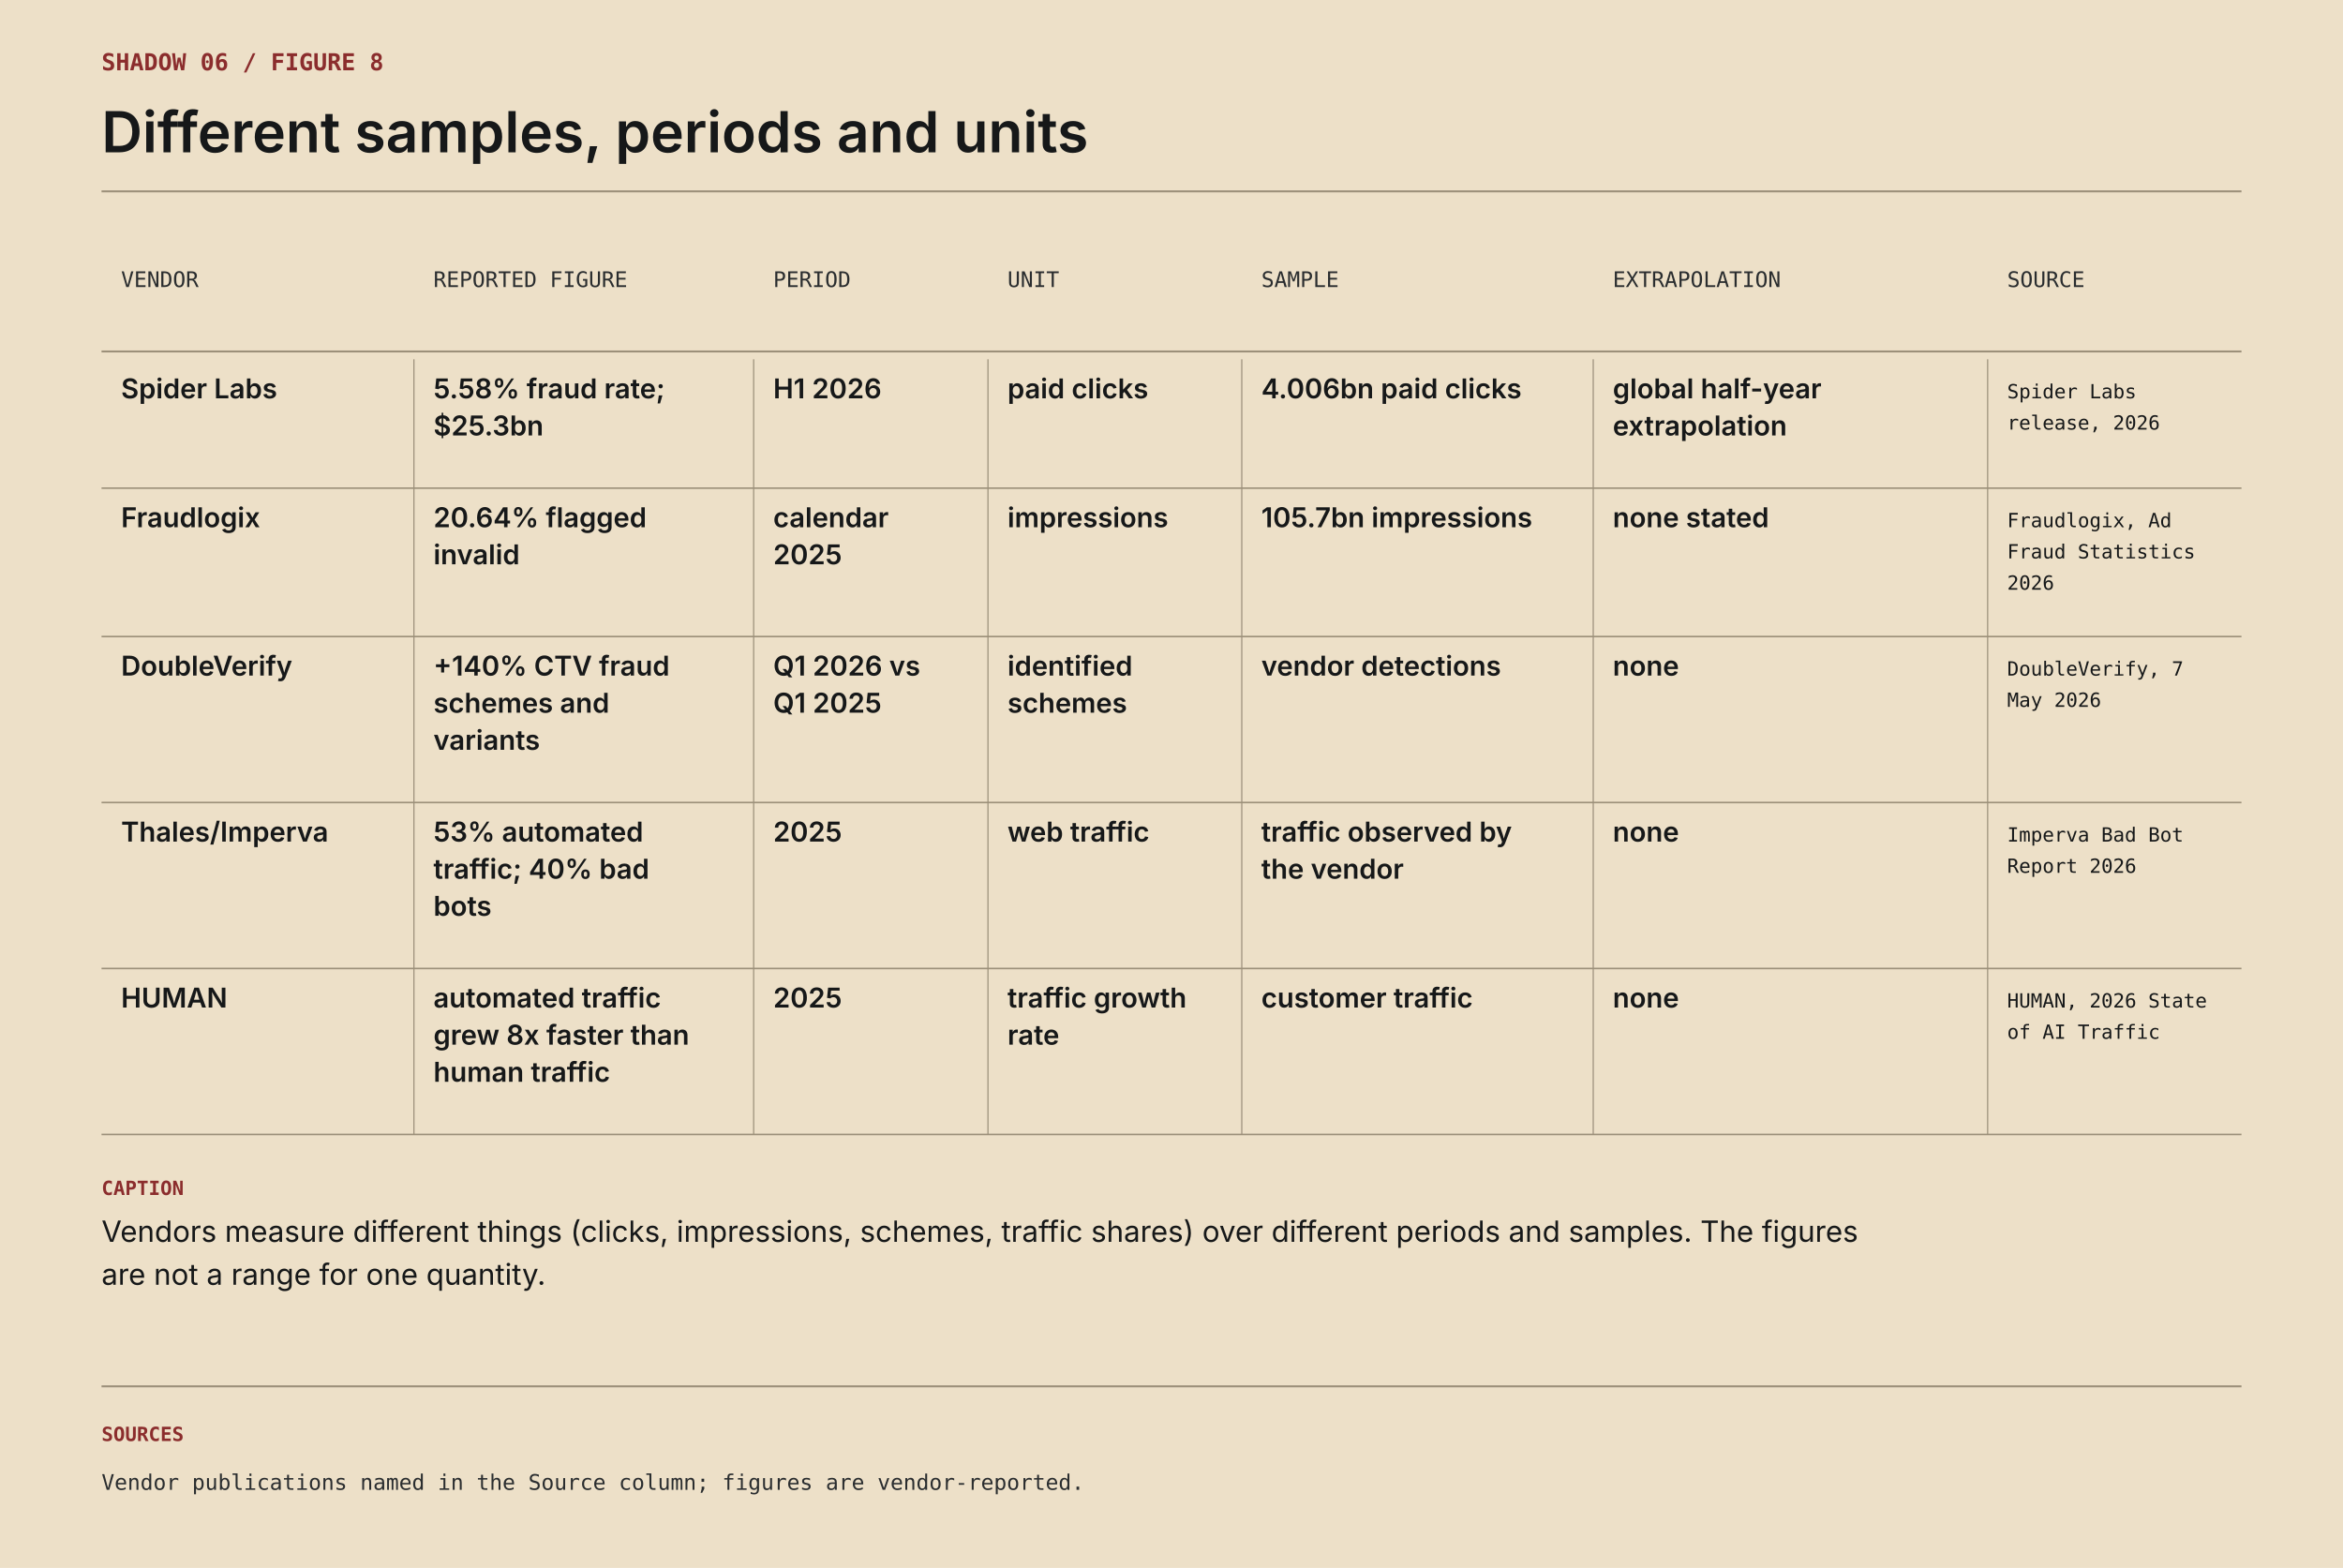
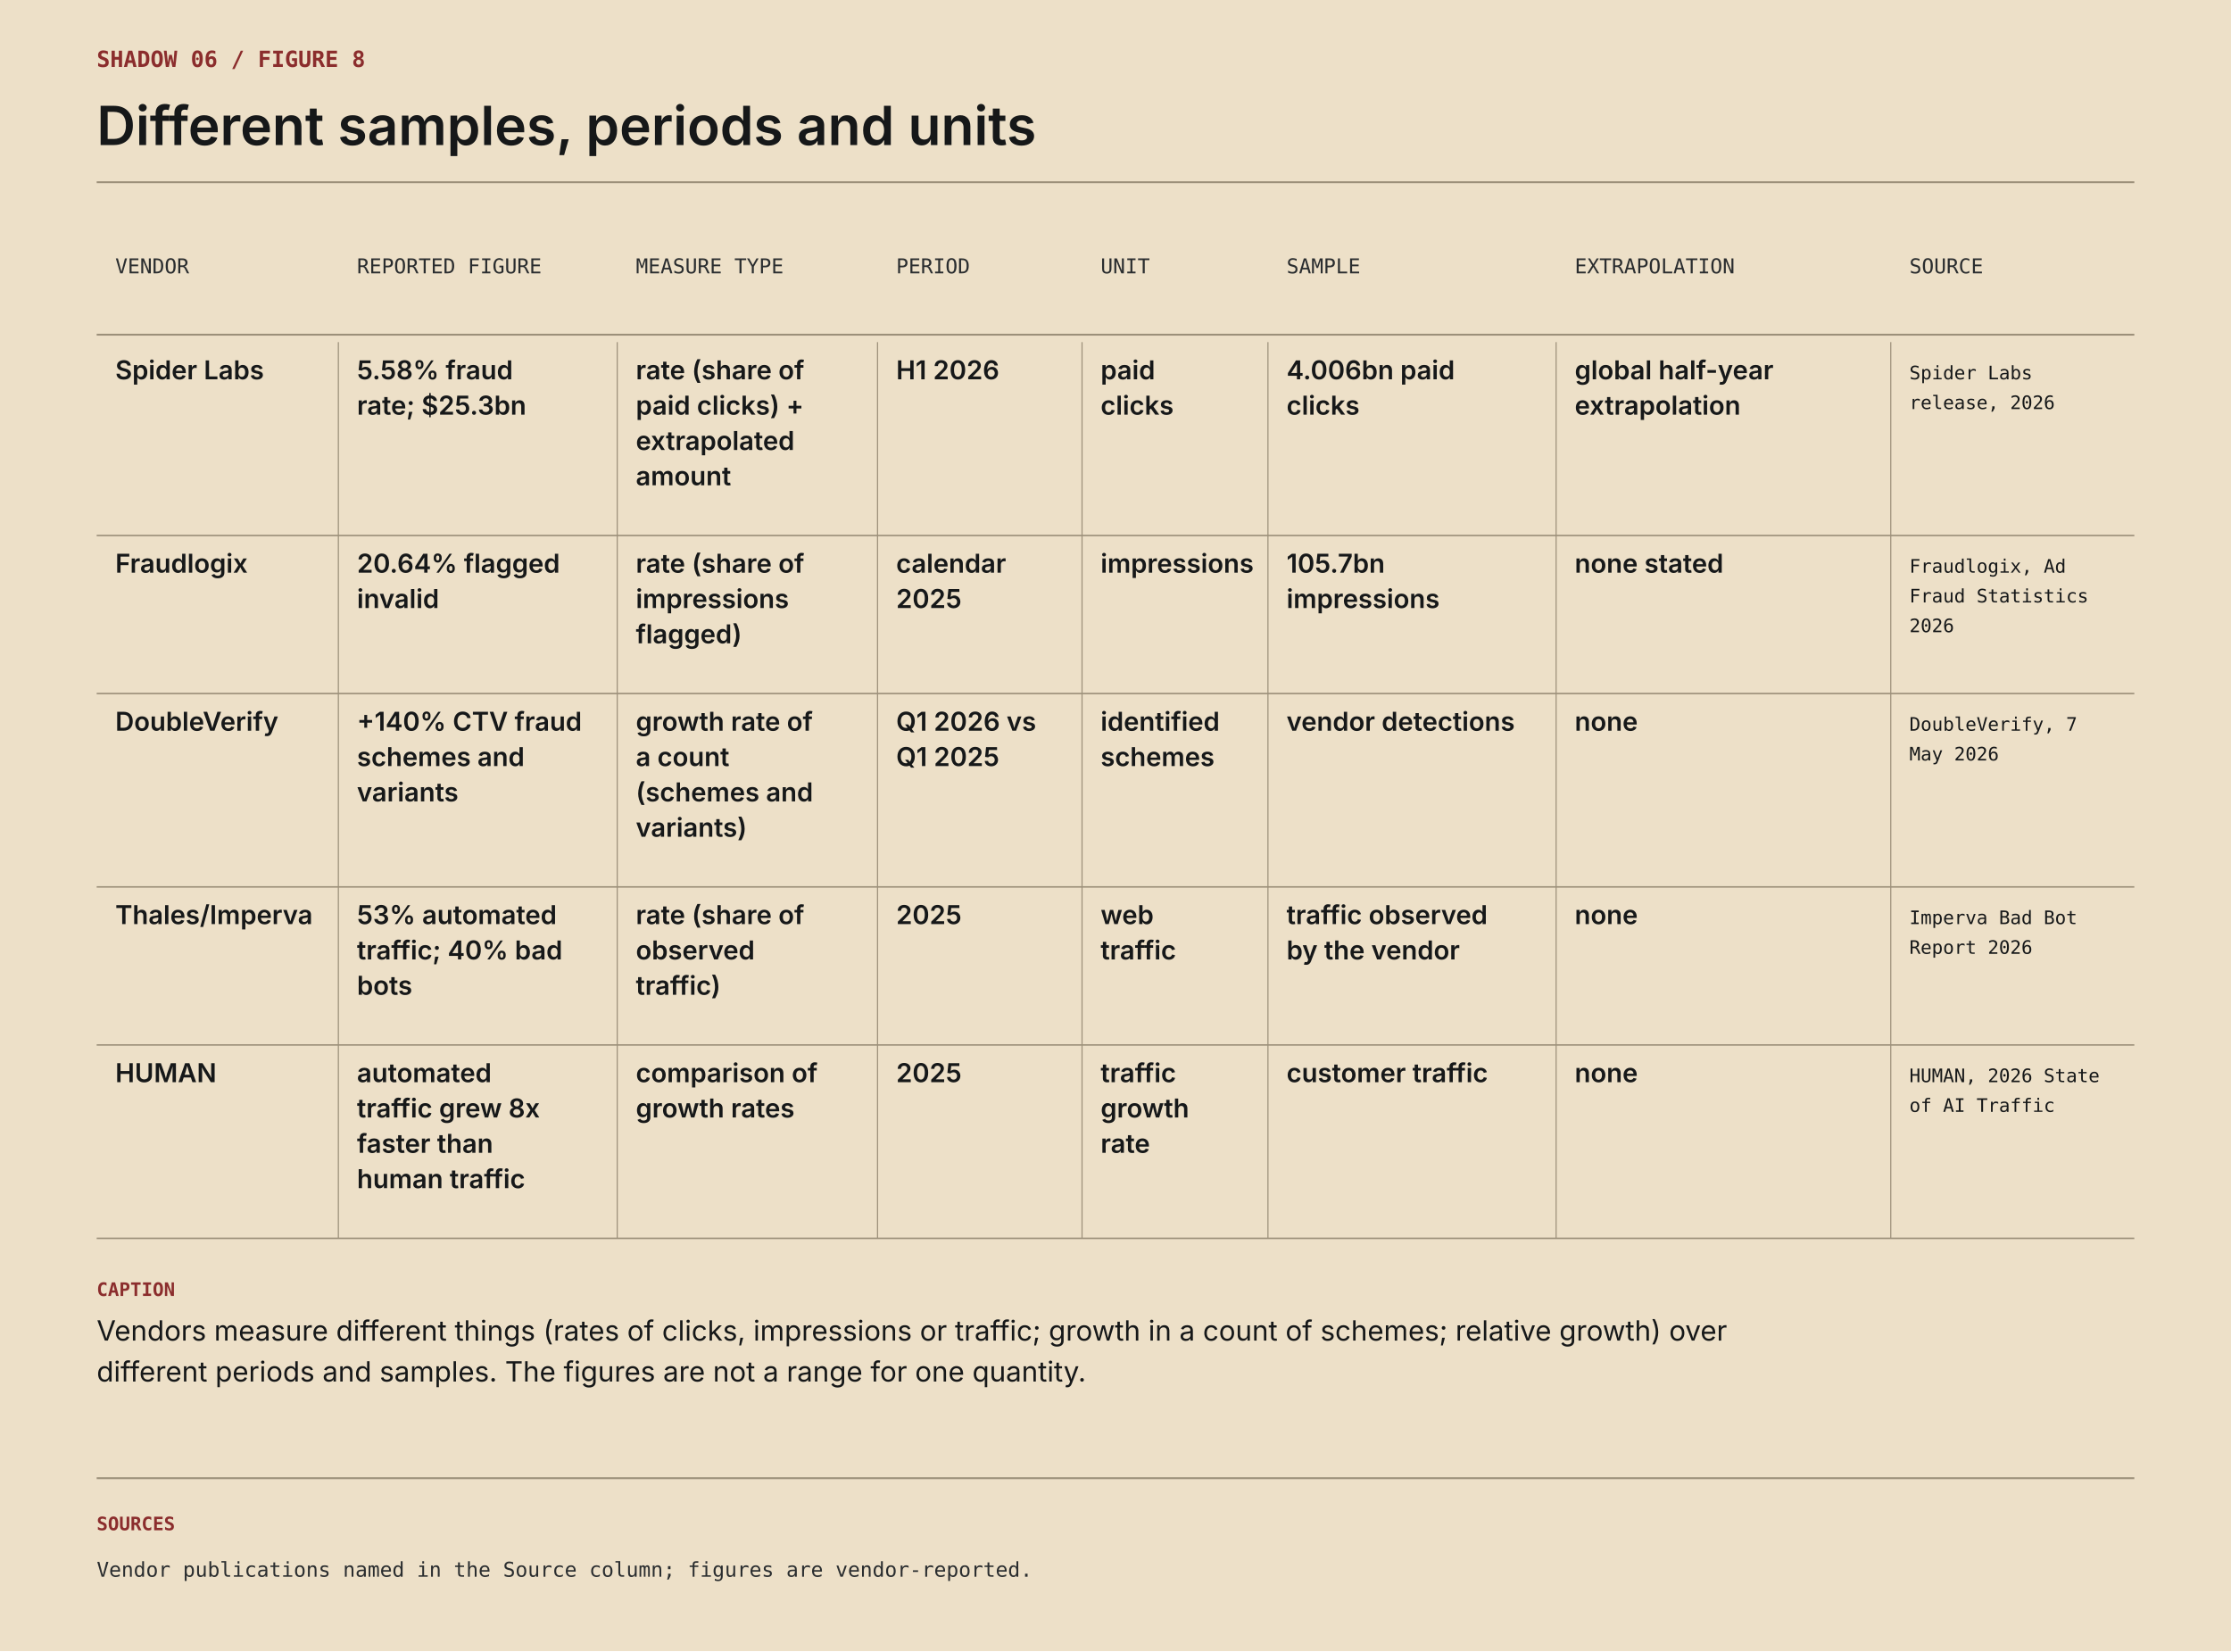
- <svg xmlns="http://www.w3.org/2000/svg" width="1200" height="803" viewBox="0 0 1200 803" role="img" aria-labelledby="title desc">
-   <rect width="1200" height="803" fill="#EDE0C8" />
+ <svg xmlns="http://www.w3.org/2000/svg" width="1200" height="888" viewBox="0 0 1200 888" role="img" aria-labelledby="title desc">
+   <rect width="1200" height="888" fill="#EDE0C8" />
  <text x="52" y="36" fill="#8B2D2D" font-family="JetBrains Mono,monospace" font-size="12" font-weight="600" text-anchor="start">SHADOW 06  /  FIGURE 8</text>
  <text x="52" y="78" fill="#161819" font-family="Inter,Arial,sans-serif" font-size="29" font-weight="600" text-anchor="start">Different samples, periods and units</text>
  <line x1="52" y1="98" x2="1148" y2="98" stroke="#9C907A" stroke-width="1" />
  <text x="62" y="147" fill="#2A2D2F" font-family="JetBrains Mono,monospace" font-size="11" font-weight="400" text-anchor="start">VENDOR</text>
-   <text x="222" y="147" fill="#2A2D2F" font-family="JetBrains Mono,monospace" font-size="11" font-weight="400" text-anchor="start">REPORTED FIGURE</text>
-   <text x="396" y="147" fill="#2A2D2F" font-family="JetBrains Mono,monospace" font-size="11" font-weight="400" text-anchor="start">PERIOD</text>
-   <text x="516" y="147" fill="#2A2D2F" font-family="JetBrains Mono,monospace" font-size="11" font-weight="400" text-anchor="start">UNIT</text>
-   <text x="646" y="147" fill="#2A2D2F" font-family="JetBrains Mono,monospace" font-size="11" font-weight="400" text-anchor="start">SAMPLE</text>
-   <text x="826" y="147" fill="#2A2D2F" font-family="JetBrains Mono,monospace" font-size="11" font-weight="400" text-anchor="start">EXTRAPOLATION</text>
-   <text x="1028" y="147" fill="#2A2D2F" font-family="JetBrains Mono,monospace" font-size="11" font-weight="400" text-anchor="start">SOURCE</text>
+   <text x="192" y="147" fill="#2A2D2F" font-family="JetBrains Mono,monospace" font-size="11" font-weight="400" text-anchor="start">REPORTED FIGURE</text>
+   <text x="342" y="147" fill="#2A2D2F" font-family="JetBrains Mono,monospace" font-size="11" font-weight="400" text-anchor="start">MEASURE TYPE</text>
+   <text x="482" y="147" fill="#2A2D2F" font-family="JetBrains Mono,monospace" font-size="11" font-weight="400" text-anchor="start">PERIOD</text>
+   <text x="592" y="147" fill="#2A2D2F" font-family="JetBrains Mono,monospace" font-size="11" font-weight="400" text-anchor="start">UNIT</text>
+   <text x="692" y="147" fill="#2A2D2F" font-family="JetBrains Mono,monospace" font-size="11" font-weight="400" text-anchor="start">SAMPLE</text>
+   <text x="847" y="147" fill="#2A2D2F" font-family="JetBrains Mono,monospace" font-size="11" font-weight="400" text-anchor="start">EXTRAPOLATION</text>
+   <text x="1027" y="147" fill="#2A2D2F" font-family="JetBrains Mono,monospace" font-size="11" font-weight="400" text-anchor="start">SOURCE</text>
  <line x1="52" y1="180" x2="1148" y2="180" stroke="#9C907A" stroke-width="1" />
  <g data-row="0" data-field="vendor" data-value="Spider Labs">
    <text x="62" y="204" fill="#161819" font-family="Inter,Arial,sans-serif" font-size="14" font-weight="600" text-anchor="start">Spider Labs</text>
  </g>
-   <line x1="212" y1="184" x2="212" y2="250" stroke="#9C907A" stroke-width="0.6" />
+   <line x1="182" y1="184" x2="182" y2="288" stroke="#9C907A" stroke-width="0.6" />
  <g data-row="0" data-field="reported_figure" data-value="5.58% fraud rate; $25.3bn">
-     <text x="222" y="204" fill="#161819" font-family="Inter,Arial,sans-serif" font-size="14" font-weight="600" text-anchor="start">5.58% fraud rate;</text>
-     <text x="222" y="223" fill="#161819" font-family="Inter,Arial,sans-serif" font-size="14" font-weight="600" text-anchor="start">$25.3bn</text>
-   </g>
-   <line x1="386" y1="184" x2="386" y2="250" stroke="#9C907A" stroke-width="0.6" />
+     <text x="192" y="204" fill="#161819" font-family="Inter,Arial,sans-serif" font-size="14" font-weight="600" text-anchor="start">5.58% fraud</text>
+     <text x="192" y="223" fill="#161819" font-family="Inter,Arial,sans-serif" font-size="14" font-weight="600" text-anchor="start">rate; $25.3bn</text>
+   </g>
+   <line x1="332" y1="184" x2="332" y2="288" stroke="#9C907A" stroke-width="0.6" />
+   <g data-row="0" data-field="measure_type" data-value="rate (share of paid clicks) + extrapolated amount">
+     <text x="342" y="204" fill="#161819" font-family="Inter,Arial,sans-serif" font-size="14" font-weight="600" text-anchor="start">rate (share of</text>
+     <text x="342" y="223" fill="#161819" font-family="Inter,Arial,sans-serif" font-size="14" font-weight="600" text-anchor="start">paid clicks) +</text>
+     <text x="342" y="242" fill="#161819" font-family="Inter,Arial,sans-serif" font-size="14" font-weight="600" text-anchor="start">extrapolated</text>
+     <text x="342" y="261" fill="#161819" font-family="Inter,Arial,sans-serif" font-size="14" font-weight="600" text-anchor="start">amount</text>
+   </g>
+   <line x1="472" y1="184" x2="472" y2="288" stroke="#9C907A" stroke-width="0.6" />
  <g data-row="0" data-field="period" data-value="H1 2026">
-     <text x="396" y="204" fill="#161819" font-family="Inter,Arial,sans-serif" font-size="14" font-weight="600" text-anchor="start">H1 2026</text>
-   </g>
-   <line x1="506" y1="184" x2="506" y2="250" stroke="#9C907A" stroke-width="0.6" />
+     <text x="482" y="204" fill="#161819" font-family="Inter,Arial,sans-serif" font-size="14" font-weight="600" text-anchor="start">H1 2026</text>
+   </g>
+   <line x1="582" y1="184" x2="582" y2="288" stroke="#9C907A" stroke-width="0.6" />
  <g data-row="0" data-field="unit" data-value="paid clicks">
-     <text x="516" y="204" fill="#161819" font-family="Inter,Arial,sans-serif" font-size="14" font-weight="600" text-anchor="start">paid clicks</text>
-   </g>
-   <line x1="636" y1="184" x2="636" y2="250" stroke="#9C907A" stroke-width="0.6" />
+     <text x="592" y="204" fill="#161819" font-family="Inter,Arial,sans-serif" font-size="14" font-weight="600" text-anchor="start">paid</text>
+     <text x="592" y="223" fill="#161819" font-family="Inter,Arial,sans-serif" font-size="14" font-weight="600" text-anchor="start">clicks</text>
+   </g>
+   <line x1="682" y1="184" x2="682" y2="288" stroke="#9C907A" stroke-width="0.6" />
  <g data-row="0" data-field="sample" data-value="4.006bn paid clicks">
-     <text x="646" y="204" fill="#161819" font-family="Inter,Arial,sans-serif" font-size="14" font-weight="600" text-anchor="start">4.006bn paid clicks</text>
-   </g>
-   <line x1="816" y1="184" x2="816" y2="250" stroke="#9C907A" stroke-width="0.6" />
+     <text x="692" y="204" fill="#161819" font-family="Inter,Arial,sans-serif" font-size="14" font-weight="600" text-anchor="start">4.006bn paid</text>
+     <text x="692" y="223" fill="#161819" font-family="Inter,Arial,sans-serif" font-size="14" font-weight="600" text-anchor="start">clicks</text>
+   </g>
+   <line x1="837" y1="184" x2="837" y2="288" stroke="#9C907A" stroke-width="0.6" />
  <g data-row="0" data-field="extrapolation" data-value="global half-year extrapolation">
-     <text x="826" y="204" fill="#161819" font-family="Inter,Arial,sans-serif" font-size="14" font-weight="600" text-anchor="start">global half-year</text>
-     <text x="826" y="223" fill="#161819" font-family="Inter,Arial,sans-serif" font-size="14" font-weight="600" text-anchor="start">extrapolation</text>
-   </g>
-   <line x1="1018" y1="184" x2="1018" y2="250" stroke="#9C907A" stroke-width="0.6" />
+     <text x="847" y="204" fill="#161819" font-family="Inter,Arial,sans-serif" font-size="14" font-weight="600" text-anchor="start">global half-year</text>
+     <text x="847" y="223" fill="#161819" font-family="Inter,Arial,sans-serif" font-size="14" font-weight="600" text-anchor="start">extrapolation</text>
+   </g>
+   <line x1="1017" y1="184" x2="1017" y2="288" stroke="#9C907A" stroke-width="0.6" />
  <g data-row="0" data-field="source" data-value="Spider Labs release, 2026">
-     <text x="1028" y="204" fill="#161819" font-family="JetBrains Mono,monospace" font-size="10" font-weight="400" text-anchor="start">Spider Labs</text>
-     <text x="1028" y="220" fill="#161819" font-family="JetBrains Mono,monospace" font-size="10" font-weight="400" text-anchor="start">release, 2026</text>
-   </g>
-   <line x1="52" y1="250" x2="1148" y2="250" stroke="#9C907A" stroke-width="0.8" />
+     <text x="1027" y="204" fill="#161819" font-family="JetBrains Mono,monospace" font-size="10" font-weight="400" text-anchor="start">Spider Labs</text>
+     <text x="1027" y="220" fill="#161819" font-family="JetBrains Mono,monospace" font-size="10" font-weight="400" text-anchor="start">release, 2026</text>
+   </g>
+   <line x1="52" y1="288" x2="1148" y2="288" stroke="#9C907A" stroke-width="0.8" />
  <g data-row="1" data-field="vendor" data-value="Fraudlogix">
-     <text x="62" y="270" fill="#161819" font-family="Inter,Arial,sans-serif" font-size="14" font-weight="600" text-anchor="start">Fraudlogix</text>
-   </g>
-   <line x1="212" y1="250" x2="212" y2="326" stroke="#9C907A" stroke-width="0.6" />
+     <text x="62" y="308" fill="#161819" font-family="Inter,Arial,sans-serif" font-size="14" font-weight="600" text-anchor="start">Fraudlogix</text>
+   </g>
+   <line x1="182" y1="288" x2="182" y2="373" stroke="#9C907A" stroke-width="0.6" />
  <g data-row="1" data-field="reported_figure" data-value="20.64% flagged invalid">
-     <text x="222" y="270" fill="#161819" font-family="Inter,Arial,sans-serif" font-size="14" font-weight="600" text-anchor="start">20.64% flagged</text>
-     <text x="222" y="289" fill="#161819" font-family="Inter,Arial,sans-serif" font-size="14" font-weight="600" text-anchor="start">invalid</text>
-   </g>
-   <line x1="386" y1="250" x2="386" y2="326" stroke="#9C907A" stroke-width="0.6" />
+     <text x="192" y="308" fill="#161819" font-family="Inter,Arial,sans-serif" font-size="14" font-weight="600" text-anchor="start">20.64% flagged</text>
+     <text x="192" y="327" fill="#161819" font-family="Inter,Arial,sans-serif" font-size="14" font-weight="600" text-anchor="start">invalid</text>
+   </g>
+   <line x1="332" y1="288" x2="332" y2="373" stroke="#9C907A" stroke-width="0.6" />
+   <g data-row="1" data-field="measure_type" data-value="rate (share of impressions flagged)">
+     <text x="342" y="308" fill="#161819" font-family="Inter,Arial,sans-serif" font-size="14" font-weight="600" text-anchor="start">rate (share of</text>
+     <text x="342" y="327" fill="#161819" font-family="Inter,Arial,sans-serif" font-size="14" font-weight="600" text-anchor="start">impressions</text>
+     <text x="342" y="346" fill="#161819" font-family="Inter,Arial,sans-serif" font-size="14" font-weight="600" text-anchor="start">flagged)</text>
+   </g>
+   <line x1="472" y1="288" x2="472" y2="373" stroke="#9C907A" stroke-width="0.6" />
  <g data-row="1" data-field="period" data-value="calendar 2025">
-     <text x="396" y="270" fill="#161819" font-family="Inter,Arial,sans-serif" font-size="14" font-weight="600" text-anchor="start">calendar</text>
-     <text x="396" y="289" fill="#161819" font-family="Inter,Arial,sans-serif" font-size="14" font-weight="600" text-anchor="start">2025</text>
-   </g>
-   <line x1="506" y1="250" x2="506" y2="326" stroke="#9C907A" stroke-width="0.6" />
+     <text x="482" y="308" fill="#161819" font-family="Inter,Arial,sans-serif" font-size="14" font-weight="600" text-anchor="start">calendar</text>
+     <text x="482" y="327" fill="#161819" font-family="Inter,Arial,sans-serif" font-size="14" font-weight="600" text-anchor="start">2025</text>
+   </g>
+   <line x1="582" y1="288" x2="582" y2="373" stroke="#9C907A" stroke-width="0.6" />
  <g data-row="1" data-field="unit" data-value="impressions">
-     <text x="516" y="270" fill="#161819" font-family="Inter,Arial,sans-serif" font-size="14" font-weight="600" text-anchor="start">impressions</text>
-   </g>
-   <line x1="636" y1="250" x2="636" y2="326" stroke="#9C907A" stroke-width="0.6" />
+     <text x="592" y="308" fill="#161819" font-family="Inter,Arial,sans-serif" font-size="14" font-weight="600" text-anchor="start">impressions</text>
+   </g>
+   <line x1="682" y1="288" x2="682" y2="373" stroke="#9C907A" stroke-width="0.6" />
  <g data-row="1" data-field="sample" data-value="105.7bn impressions">
-     <text x="646" y="270" fill="#161819" font-family="Inter,Arial,sans-serif" font-size="14" font-weight="600" text-anchor="start">105.7bn impressions</text>
-   </g>
-   <line x1="816" y1="250" x2="816" y2="326" stroke="#9C907A" stroke-width="0.6" />
+     <text x="692" y="308" fill="#161819" font-family="Inter,Arial,sans-serif" font-size="14" font-weight="600" text-anchor="start">105.7bn</text>
+     <text x="692" y="327" fill="#161819" font-family="Inter,Arial,sans-serif" font-size="14" font-weight="600" text-anchor="start">impressions</text>
+   </g>
+   <line x1="837" y1="288" x2="837" y2="373" stroke="#9C907A" stroke-width="0.6" />
  <g data-row="1" data-field="extrapolation" data-value="none stated">
-     <text x="826" y="270" fill="#161819" font-family="Inter,Arial,sans-serif" font-size="14" font-weight="600" text-anchor="start">none stated</text>
-   </g>
-   <line x1="1018" y1="250" x2="1018" y2="326" stroke="#9C907A" stroke-width="0.6" />
+     <text x="847" y="308" fill="#161819" font-family="Inter,Arial,sans-serif" font-size="14" font-weight="600" text-anchor="start">none stated</text>
+   </g>
+   <line x1="1017" y1="288" x2="1017" y2="373" stroke="#9C907A" stroke-width="0.6" />
  <g data-row="1" data-field="source" data-value="Fraudlogix, Ad Fraud Statistics 2026">
-     <text x="1028" y="270" fill="#161819" font-family="JetBrains Mono,monospace" font-size="10" font-weight="400" text-anchor="start">Fraudlogix, Ad</text>
-     <text x="1028" y="286" fill="#161819" font-family="JetBrains Mono,monospace" font-size="10" font-weight="400" text-anchor="start">Fraud Statistics</text>
-     <text x="1028" y="302" fill="#161819" font-family="JetBrains Mono,monospace" font-size="10" font-weight="400" text-anchor="start">2026</text>
-   </g>
-   <line x1="52" y1="326" x2="1148" y2="326" stroke="#9C907A" stroke-width="0.8" />
+     <text x="1027" y="308" fill="#161819" font-family="JetBrains Mono,monospace" font-size="10" font-weight="400" text-anchor="start">Fraudlogix, Ad</text>
+     <text x="1027" y="324" fill="#161819" font-family="JetBrains Mono,monospace" font-size="10" font-weight="400" text-anchor="start">Fraud Statistics</text>
+     <text x="1027" y="340" fill="#161819" font-family="JetBrains Mono,monospace" font-size="10" font-weight="400" text-anchor="start">2026</text>
+   </g>
+   <line x1="52" y1="373" x2="1148" y2="373" stroke="#9C907A" stroke-width="0.8" />
  <g data-row="2" data-field="vendor" data-value="DoubleVerify">
-     <text x="62" y="346" fill="#161819" font-family="Inter,Arial,sans-serif" font-size="14" font-weight="600" text-anchor="start">DoubleVerify</text>
-   </g>
-   <line x1="212" y1="326" x2="212" y2="411" stroke="#9C907A" stroke-width="0.6" />
+     <text x="62" y="393" fill="#161819" font-family="Inter,Arial,sans-serif" font-size="14" font-weight="600" text-anchor="start">DoubleVerify</text>
+   </g>
+   <line x1="182" y1="373" x2="182" y2="477" stroke="#9C907A" stroke-width="0.6" />
  <g data-row="2" data-field="reported_figure" data-value="+140% CTV fraud schemes and variants">
-     <text x="222" y="346" fill="#161819" font-family="Inter,Arial,sans-serif" font-size="14" font-weight="600" text-anchor="start">+140% CTV fraud</text>
-     <text x="222" y="365" fill="#161819" font-family="Inter,Arial,sans-serif" font-size="14" font-weight="600" text-anchor="start">schemes and</text>
-     <text x="222" y="384" fill="#161819" font-family="Inter,Arial,sans-serif" font-size="14" font-weight="600" text-anchor="start">variants</text>
-   </g>
-   <line x1="386" y1="326" x2="386" y2="411" stroke="#9C907A" stroke-width="0.6" />
+     <text x="192" y="393" fill="#161819" font-family="Inter,Arial,sans-serif" font-size="14" font-weight="600" text-anchor="start">+140% CTV fraud</text>
+     <text x="192" y="412" fill="#161819" font-family="Inter,Arial,sans-serif" font-size="14" font-weight="600" text-anchor="start">schemes and</text>
+     <text x="192" y="431" fill="#161819" font-family="Inter,Arial,sans-serif" font-size="14" font-weight="600" text-anchor="start">variants</text>
+   </g>
+   <line x1="332" y1="373" x2="332" y2="477" stroke="#9C907A" stroke-width="0.6" />
+   <g data-row="2" data-field="measure_type" data-value="growth rate of a count (schemes and variants)">
+     <text x="342" y="393" fill="#161819" font-family="Inter,Arial,sans-serif" font-size="14" font-weight="600" text-anchor="start">growth rate of</text>
+     <text x="342" y="412" fill="#161819" font-family="Inter,Arial,sans-serif" font-size="14" font-weight="600" text-anchor="start">a count</text>
+     <text x="342" y="431" fill="#161819" font-family="Inter,Arial,sans-serif" font-size="14" font-weight="600" text-anchor="start">(schemes and</text>
+     <text x="342" y="450" fill="#161819" font-family="Inter,Arial,sans-serif" font-size="14" font-weight="600" text-anchor="start">variants)</text>
+   </g>
+   <line x1="472" y1="373" x2="472" y2="477" stroke="#9C907A" stroke-width="0.6" />
  <g data-row="2" data-field="period" data-value="Q1 2026 vs Q1 2025">
-     <text x="396" y="346" fill="#161819" font-family="Inter,Arial,sans-serif" font-size="14" font-weight="600" text-anchor="start">Q1 2026 vs</text>
-     <text x="396" y="365" fill="#161819" font-family="Inter,Arial,sans-serif" font-size="14" font-weight="600" text-anchor="start">Q1 2025</text>
-   </g>
-   <line x1="506" y1="326" x2="506" y2="411" stroke="#9C907A" stroke-width="0.6" />
+     <text x="482" y="393" fill="#161819" font-family="Inter,Arial,sans-serif" font-size="14" font-weight="600" text-anchor="start">Q1 2026 vs</text>
+     <text x="482" y="412" fill="#161819" font-family="Inter,Arial,sans-serif" font-size="14" font-weight="600" text-anchor="start">Q1 2025</text>
+   </g>
+   <line x1="582" y1="373" x2="582" y2="477" stroke="#9C907A" stroke-width="0.6" />
  <g data-row="2" data-field="unit" data-value="identified schemes">
-     <text x="516" y="346" fill="#161819" font-family="Inter,Arial,sans-serif" font-size="14" font-weight="600" text-anchor="start">identified</text>
-     <text x="516" y="365" fill="#161819" font-family="Inter,Arial,sans-serif" font-size="14" font-weight="600" text-anchor="start">schemes</text>
-   </g>
-   <line x1="636" y1="326" x2="636" y2="411" stroke="#9C907A" stroke-width="0.6" />
+     <text x="592" y="393" fill="#161819" font-family="Inter,Arial,sans-serif" font-size="14" font-weight="600" text-anchor="start">identified</text>
+     <text x="592" y="412" fill="#161819" font-family="Inter,Arial,sans-serif" font-size="14" font-weight="600" text-anchor="start">schemes</text>
+   </g>
+   <line x1="682" y1="373" x2="682" y2="477" stroke="#9C907A" stroke-width="0.6" />
  <g data-row="2" data-field="sample" data-value="vendor detections">
-     <text x="646" y="346" fill="#161819" font-family="Inter,Arial,sans-serif" font-size="14" font-weight="600" text-anchor="start">vendor detections</text>
-   </g>
-   <line x1="816" y1="326" x2="816" y2="411" stroke="#9C907A" stroke-width="0.6" />
+     <text x="692" y="393" fill="#161819" font-family="Inter,Arial,sans-serif" font-size="14" font-weight="600" text-anchor="start">vendor detections</text>
+   </g>
+   <line x1="837" y1="373" x2="837" y2="477" stroke="#9C907A" stroke-width="0.6" />
  <g data-row="2" data-field="extrapolation" data-value="none">
-     <text x="826" y="346" fill="#161819" font-family="Inter,Arial,sans-serif" font-size="14" font-weight="600" text-anchor="start">none</text>
-   </g>
-   <line x1="1018" y1="326" x2="1018" y2="411" stroke="#9C907A" stroke-width="0.6" />
+     <text x="847" y="393" fill="#161819" font-family="Inter,Arial,sans-serif" font-size="14" font-weight="600" text-anchor="start">none</text>
+   </g>
+   <line x1="1017" y1="373" x2="1017" y2="477" stroke="#9C907A" stroke-width="0.6" />
  <g data-row="2" data-field="source" data-value="DoubleVerify, 7 May 2026">
-     <text x="1028" y="346" fill="#161819" font-family="JetBrains Mono,monospace" font-size="10" font-weight="400" text-anchor="start">DoubleVerify, 7</text>
-     <text x="1028" y="362" fill="#161819" font-family="JetBrains Mono,monospace" font-size="10" font-weight="400" text-anchor="start">May 2026</text>
-   </g>
-   <line x1="52" y1="411" x2="1148" y2="411" stroke="#9C907A" stroke-width="0.8" />
+     <text x="1027" y="393" fill="#161819" font-family="JetBrains Mono,monospace" font-size="10" font-weight="400" text-anchor="start">DoubleVerify, 7</text>
+     <text x="1027" y="409" fill="#161819" font-family="JetBrains Mono,monospace" font-size="10" font-weight="400" text-anchor="start">May 2026</text>
+   </g>
+   <line x1="52" y1="477" x2="1148" y2="477" stroke="#9C907A" stroke-width="0.8" />
  <g data-row="3" data-field="vendor" data-value="Thales/Imperva">
-     <text x="62" y="431" fill="#161819" font-family="Inter,Arial,sans-serif" font-size="14" font-weight="600" text-anchor="start">Thales/Imperva</text>
-   </g>
-   <line x1="212" y1="411" x2="212" y2="496" stroke="#9C907A" stroke-width="0.6" />
+     <text x="62" y="497" fill="#161819" font-family="Inter,Arial,sans-serif" font-size="14" font-weight="600" text-anchor="start">Thales/Imperva</text>
+   </g>
+   <line x1="182" y1="477" x2="182" y2="562" stroke="#9C907A" stroke-width="0.6" />
  <g data-row="3" data-field="reported_figure" data-value="53% automated traffic; 40% bad bots">
-     <text x="222" y="431" fill="#161819" font-family="Inter,Arial,sans-serif" font-size="14" font-weight="600" text-anchor="start">53% automated</text>
-     <text x="222" y="450" fill="#161819" font-family="Inter,Arial,sans-serif" font-size="14" font-weight="600" text-anchor="start">traffic; 40% bad</text>
-     <text x="222" y="469" fill="#161819" font-family="Inter,Arial,sans-serif" font-size="14" font-weight="600" text-anchor="start">bots</text>
-   </g>
-   <line x1="386" y1="411" x2="386" y2="496" stroke="#9C907A" stroke-width="0.6" />
+     <text x="192" y="497" fill="#161819" font-family="Inter,Arial,sans-serif" font-size="14" font-weight="600" text-anchor="start">53% automated</text>
+     <text x="192" y="516" fill="#161819" font-family="Inter,Arial,sans-serif" font-size="14" font-weight="600" text-anchor="start">traffic; 40% bad</text>
+     <text x="192" y="535" fill="#161819" font-family="Inter,Arial,sans-serif" font-size="14" font-weight="600" text-anchor="start">bots</text>
+   </g>
+   <line x1="332" y1="477" x2="332" y2="562" stroke="#9C907A" stroke-width="0.6" />
+   <g data-row="3" data-field="measure_type" data-value="rate (share of observed traffic)">
+     <text x="342" y="497" fill="#161819" font-family="Inter,Arial,sans-serif" font-size="14" font-weight="600" text-anchor="start">rate (share of</text>
+     <text x="342" y="516" fill="#161819" font-family="Inter,Arial,sans-serif" font-size="14" font-weight="600" text-anchor="start">observed</text>
+     <text x="342" y="535" fill="#161819" font-family="Inter,Arial,sans-serif" font-size="14" font-weight="600" text-anchor="start">traffic)</text>
+   </g>
+   <line x1="472" y1="477" x2="472" y2="562" stroke="#9C907A" stroke-width="0.6" />
  <g data-row="3" data-field="period" data-value="2025">
-     <text x="396" y="431" fill="#161819" font-family="Inter,Arial,sans-serif" font-size="14" font-weight="600" text-anchor="start">2025</text>
-   </g>
-   <line x1="506" y1="411" x2="506" y2="496" stroke="#9C907A" stroke-width="0.6" />
+     <text x="482" y="497" fill="#161819" font-family="Inter,Arial,sans-serif" font-size="14" font-weight="600" text-anchor="start">2025</text>
+   </g>
+   <line x1="582" y1="477" x2="582" y2="562" stroke="#9C907A" stroke-width="0.6" />
  <g data-row="3" data-field="unit" data-value="web traffic">
-     <text x="516" y="431" fill="#161819" font-family="Inter,Arial,sans-serif" font-size="14" font-weight="600" text-anchor="start">web traffic</text>
-   </g>
-   <line x1="636" y1="411" x2="636" y2="496" stroke="#9C907A" stroke-width="0.6" />
+     <text x="592" y="497" fill="#161819" font-family="Inter,Arial,sans-serif" font-size="14" font-weight="600" text-anchor="start">web</text>
+     <text x="592" y="516" fill="#161819" font-family="Inter,Arial,sans-serif" font-size="14" font-weight="600" text-anchor="start">traffic</text>
+   </g>
+   <line x1="682" y1="477" x2="682" y2="562" stroke="#9C907A" stroke-width="0.6" />
  <g data-row="3" data-field="sample" data-value="traffic observed by the vendor">
-     <text x="646" y="431" fill="#161819" font-family="Inter,Arial,sans-serif" font-size="14" font-weight="600" text-anchor="start">traffic observed by</text>
-     <text x="646" y="450" fill="#161819" font-family="Inter,Arial,sans-serif" font-size="14" font-weight="600" text-anchor="start">the vendor</text>
-   </g>
-   <line x1="816" y1="411" x2="816" y2="496" stroke="#9C907A" stroke-width="0.6" />
+     <text x="692" y="497" fill="#161819" font-family="Inter,Arial,sans-serif" font-size="14" font-weight="600" text-anchor="start">traffic observed</text>
+     <text x="692" y="516" fill="#161819" font-family="Inter,Arial,sans-serif" font-size="14" font-weight="600" text-anchor="start">by the vendor</text>
+   </g>
+   <line x1="837" y1="477" x2="837" y2="562" stroke="#9C907A" stroke-width="0.6" />
  <g data-row="3" data-field="extrapolation" data-value="none">
-     <text x="826" y="431" fill="#161819" font-family="Inter,Arial,sans-serif" font-size="14" font-weight="600" text-anchor="start">none</text>
-   </g>
-   <line x1="1018" y1="411" x2="1018" y2="496" stroke="#9C907A" stroke-width="0.6" />
+     <text x="847" y="497" fill="#161819" font-family="Inter,Arial,sans-serif" font-size="14" font-weight="600" text-anchor="start">none</text>
+   </g>
+   <line x1="1017" y1="477" x2="1017" y2="562" stroke="#9C907A" stroke-width="0.6" />
  <g data-row="3" data-field="source" data-value="Imperva Bad Bot Report 2026">
-     <text x="1028" y="431" fill="#161819" font-family="JetBrains Mono,monospace" font-size="10" font-weight="400" text-anchor="start">Imperva Bad Bot</text>
-     <text x="1028" y="447" fill="#161819" font-family="JetBrains Mono,monospace" font-size="10" font-weight="400" text-anchor="start">Report 2026</text>
-   </g>
-   <line x1="52" y1="496" x2="1148" y2="496" stroke="#9C907A" stroke-width="0.8" />
+     <text x="1027" y="497" fill="#161819" font-family="JetBrains Mono,monospace" font-size="10" font-weight="400" text-anchor="start">Imperva Bad Bot</text>
+     <text x="1027" y="513" fill="#161819" font-family="JetBrains Mono,monospace" font-size="10" font-weight="400" text-anchor="start">Report 2026</text>
+   </g>
+   <line x1="52" y1="562" x2="1148" y2="562" stroke="#9C907A" stroke-width="0.8" />
  <g data-row="4" data-field="vendor" data-value="HUMAN">
-     <text x="62" y="516" fill="#161819" font-family="Inter,Arial,sans-serif" font-size="14" font-weight="600" text-anchor="start">HUMAN</text>
-   </g>
-   <line x1="212" y1="496" x2="212" y2="581" stroke="#9C907A" stroke-width="0.6" />
+     <text x="62" y="582" fill="#161819" font-family="Inter,Arial,sans-serif" font-size="14" font-weight="600" text-anchor="start">HUMAN</text>
+   </g>
+   <line x1="182" y1="562" x2="182" y2="666" stroke="#9C907A" stroke-width="0.6" />
  <g data-row="4" data-field="reported_figure" data-value="automated traffic grew 8x faster than human traffic">
-     <text x="222" y="516" fill="#161819" font-family="Inter,Arial,sans-serif" font-size="14" font-weight="600" text-anchor="start">automated traffic</text>
-     <text x="222" y="535" fill="#161819" font-family="Inter,Arial,sans-serif" font-size="14" font-weight="600" text-anchor="start">grew 8x faster than</text>
-     <text x="222" y="554" fill="#161819" font-family="Inter,Arial,sans-serif" font-size="14" font-weight="600" text-anchor="start">human traffic</text>
-   </g>
-   <line x1="386" y1="496" x2="386" y2="581" stroke="#9C907A" stroke-width="0.6" />
+     <text x="192" y="582" fill="#161819" font-family="Inter,Arial,sans-serif" font-size="14" font-weight="600" text-anchor="start">automated</text>
+     <text x="192" y="601" fill="#161819" font-family="Inter,Arial,sans-serif" font-size="14" font-weight="600" text-anchor="start">traffic grew 8x</text>
+     <text x="192" y="620" fill="#161819" font-family="Inter,Arial,sans-serif" font-size="14" font-weight="600" text-anchor="start">faster than</text>
+     <text x="192" y="639" fill="#161819" font-family="Inter,Arial,sans-serif" font-size="14" font-weight="600" text-anchor="start">human traffic</text>
+   </g>
+   <line x1="332" y1="562" x2="332" y2="666" stroke="#9C907A" stroke-width="0.6" />
+   <g data-row="4" data-field="measure_type" data-value="comparison of growth rates">
+     <text x="342" y="582" fill="#161819" font-family="Inter,Arial,sans-serif" font-size="14" font-weight="600" text-anchor="start">comparison of</text>
+     <text x="342" y="601" fill="#161819" font-family="Inter,Arial,sans-serif" font-size="14" font-weight="600" text-anchor="start">growth rates</text>
+   </g>
+   <line x1="472" y1="562" x2="472" y2="666" stroke="#9C907A" stroke-width="0.6" />
  <g data-row="4" data-field="period" data-value="2025">
-     <text x="396" y="516" fill="#161819" font-family="Inter,Arial,sans-serif" font-size="14" font-weight="600" text-anchor="start">2025</text>
-   </g>
-   <line x1="506" y1="496" x2="506" y2="581" stroke="#9C907A" stroke-width="0.6" />
+     <text x="482" y="582" fill="#161819" font-family="Inter,Arial,sans-serif" font-size="14" font-weight="600" text-anchor="start">2025</text>
+   </g>
+   <line x1="582" y1="562" x2="582" y2="666" stroke="#9C907A" stroke-width="0.6" />
  <g data-row="4" data-field="unit" data-value="traffic growth rate">
-     <text x="516" y="516" fill="#161819" font-family="Inter,Arial,sans-serif" font-size="14" font-weight="600" text-anchor="start">traffic growth</text>
-     <text x="516" y="535" fill="#161819" font-family="Inter,Arial,sans-serif" font-size="14" font-weight="600" text-anchor="start">rate</text>
-   </g>
-   <line x1="636" y1="496" x2="636" y2="581" stroke="#9C907A" stroke-width="0.6" />
+     <text x="592" y="582" fill="#161819" font-family="Inter,Arial,sans-serif" font-size="14" font-weight="600" text-anchor="start">traffic</text>
+     <text x="592" y="601" fill="#161819" font-family="Inter,Arial,sans-serif" font-size="14" font-weight="600" text-anchor="start">growth</text>
+     <text x="592" y="620" fill="#161819" font-family="Inter,Arial,sans-serif" font-size="14" font-weight="600" text-anchor="start">rate</text>
+   </g>
+   <line x1="682" y1="562" x2="682" y2="666" stroke="#9C907A" stroke-width="0.6" />
  <g data-row="4" data-field="sample" data-value="customer traffic">
-     <text x="646" y="516" fill="#161819" font-family="Inter,Arial,sans-serif" font-size="14" font-weight="600" text-anchor="start">customer traffic</text>
-   </g>
-   <line x1="816" y1="496" x2="816" y2="581" stroke="#9C907A" stroke-width="0.6" />
+     <text x="692" y="582" fill="#161819" font-family="Inter,Arial,sans-serif" font-size="14" font-weight="600" text-anchor="start">customer traffic</text>
+   </g>
+   <line x1="837" y1="562" x2="837" y2="666" stroke="#9C907A" stroke-width="0.6" />
  <g data-row="4" data-field="extrapolation" data-value="none">
-     <text x="826" y="516" fill="#161819" font-family="Inter,Arial,sans-serif" font-size="14" font-weight="600" text-anchor="start">none</text>
-   </g>
-   <line x1="1018" y1="496" x2="1018" y2="581" stroke="#9C907A" stroke-width="0.6" />
+     <text x="847" y="582" fill="#161819" font-family="Inter,Arial,sans-serif" font-size="14" font-weight="600" text-anchor="start">none</text>
+   </g>
+   <line x1="1017" y1="562" x2="1017" y2="666" stroke="#9C907A" stroke-width="0.6" />
  <g data-row="4" data-field="source" data-value="HUMAN, 2026 State of AI Traffic">
-     <text x="1028" y="516" fill="#161819" font-family="JetBrains Mono,monospace" font-size="10" font-weight="400" text-anchor="start">HUMAN, 2026 State</text>
-     <text x="1028" y="532" fill="#161819" font-family="JetBrains Mono,monospace" font-size="10" font-weight="400" text-anchor="start">of AI Traffic</text>
-   </g>
-   <line x1="52" y1="581" x2="1148" y2="581" stroke="#9C907A" stroke-width="0.8" />
-   <text x="52" y="612" fill="#8B2D2D" font-family="JetBrains Mono,monospace" font-size="10" font-weight="600" text-anchor="start">CAPTION</text>
-   <text x="52" y="636" fill="#161819" font-family="Inter,Arial,sans-serif" font-size="15" font-weight="400" text-anchor="start">Vendors measure different things (clicks, impressions, schemes, traffic shares) over different periods and samples. The figures</text>
-   <text x="52" y="658" fill="#161819" font-family="Inter,Arial,sans-serif" font-size="15" font-weight="400" text-anchor="start">are not a range for one quantity.</text>
-   <line x1="52" y1="710" x2="1148" y2="710" stroke="#9C907A" stroke-width="1" />
-   <text x="52" y="738" fill="#8B2D2D" font-family="JetBrains Mono,monospace" font-size="10" font-weight="600" text-anchor="start">SOURCES</text>
-   <text x="52" y="763" fill="#2A2D2F" font-family="JetBrains Mono,monospace" font-size="11" font-weight="400" text-anchor="start">Vendor publications named in the Source column; figures are vendor-reported.</text>
+     <text x="1027" y="582" fill="#161819" font-family="JetBrains Mono,monospace" font-size="10" font-weight="400" text-anchor="start">HUMAN, 2026 State</text>
+     <text x="1027" y="598" fill="#161819" font-family="JetBrains Mono,monospace" font-size="10" font-weight="400" text-anchor="start">of AI Traffic</text>
+   </g>
+   <line x1="52" y1="666" x2="1148" y2="666" stroke="#9C907A" stroke-width="0.8" />
+   <text x="52" y="697" fill="#8B2D2D" font-family="JetBrains Mono,monospace" font-size="10" font-weight="600" text-anchor="start">CAPTION</text>
+   <text x="52" y="721" fill="#161819" font-family="Inter,Arial,sans-serif" font-size="15" font-weight="400" text-anchor="start">Vendors measure different things (rates of clicks, impressions or traffic; growth in a count of schemes; relative growth) over</text>
+   <text x="52" y="743" fill="#161819" font-family="Inter,Arial,sans-serif" font-size="15" font-weight="400" text-anchor="start">different periods and samples. The figures are not a range for one quantity.</text>
+   <line x1="52" y1="795" x2="1148" y2="795" stroke="#9C907A" stroke-width="1" />
+   <text x="52" y="823" fill="#8B2D2D" font-family="JetBrains Mono,monospace" font-size="10" font-weight="600" text-anchor="start">SOURCES</text>
+   <text x="52" y="848" fill="#2A2D2F" font-family="JetBrains Mono,monospace" font-size="11" font-weight="400" text-anchor="start">Vendor publications named in the Source column; figures are vendor-reported.</text>
</svg>
